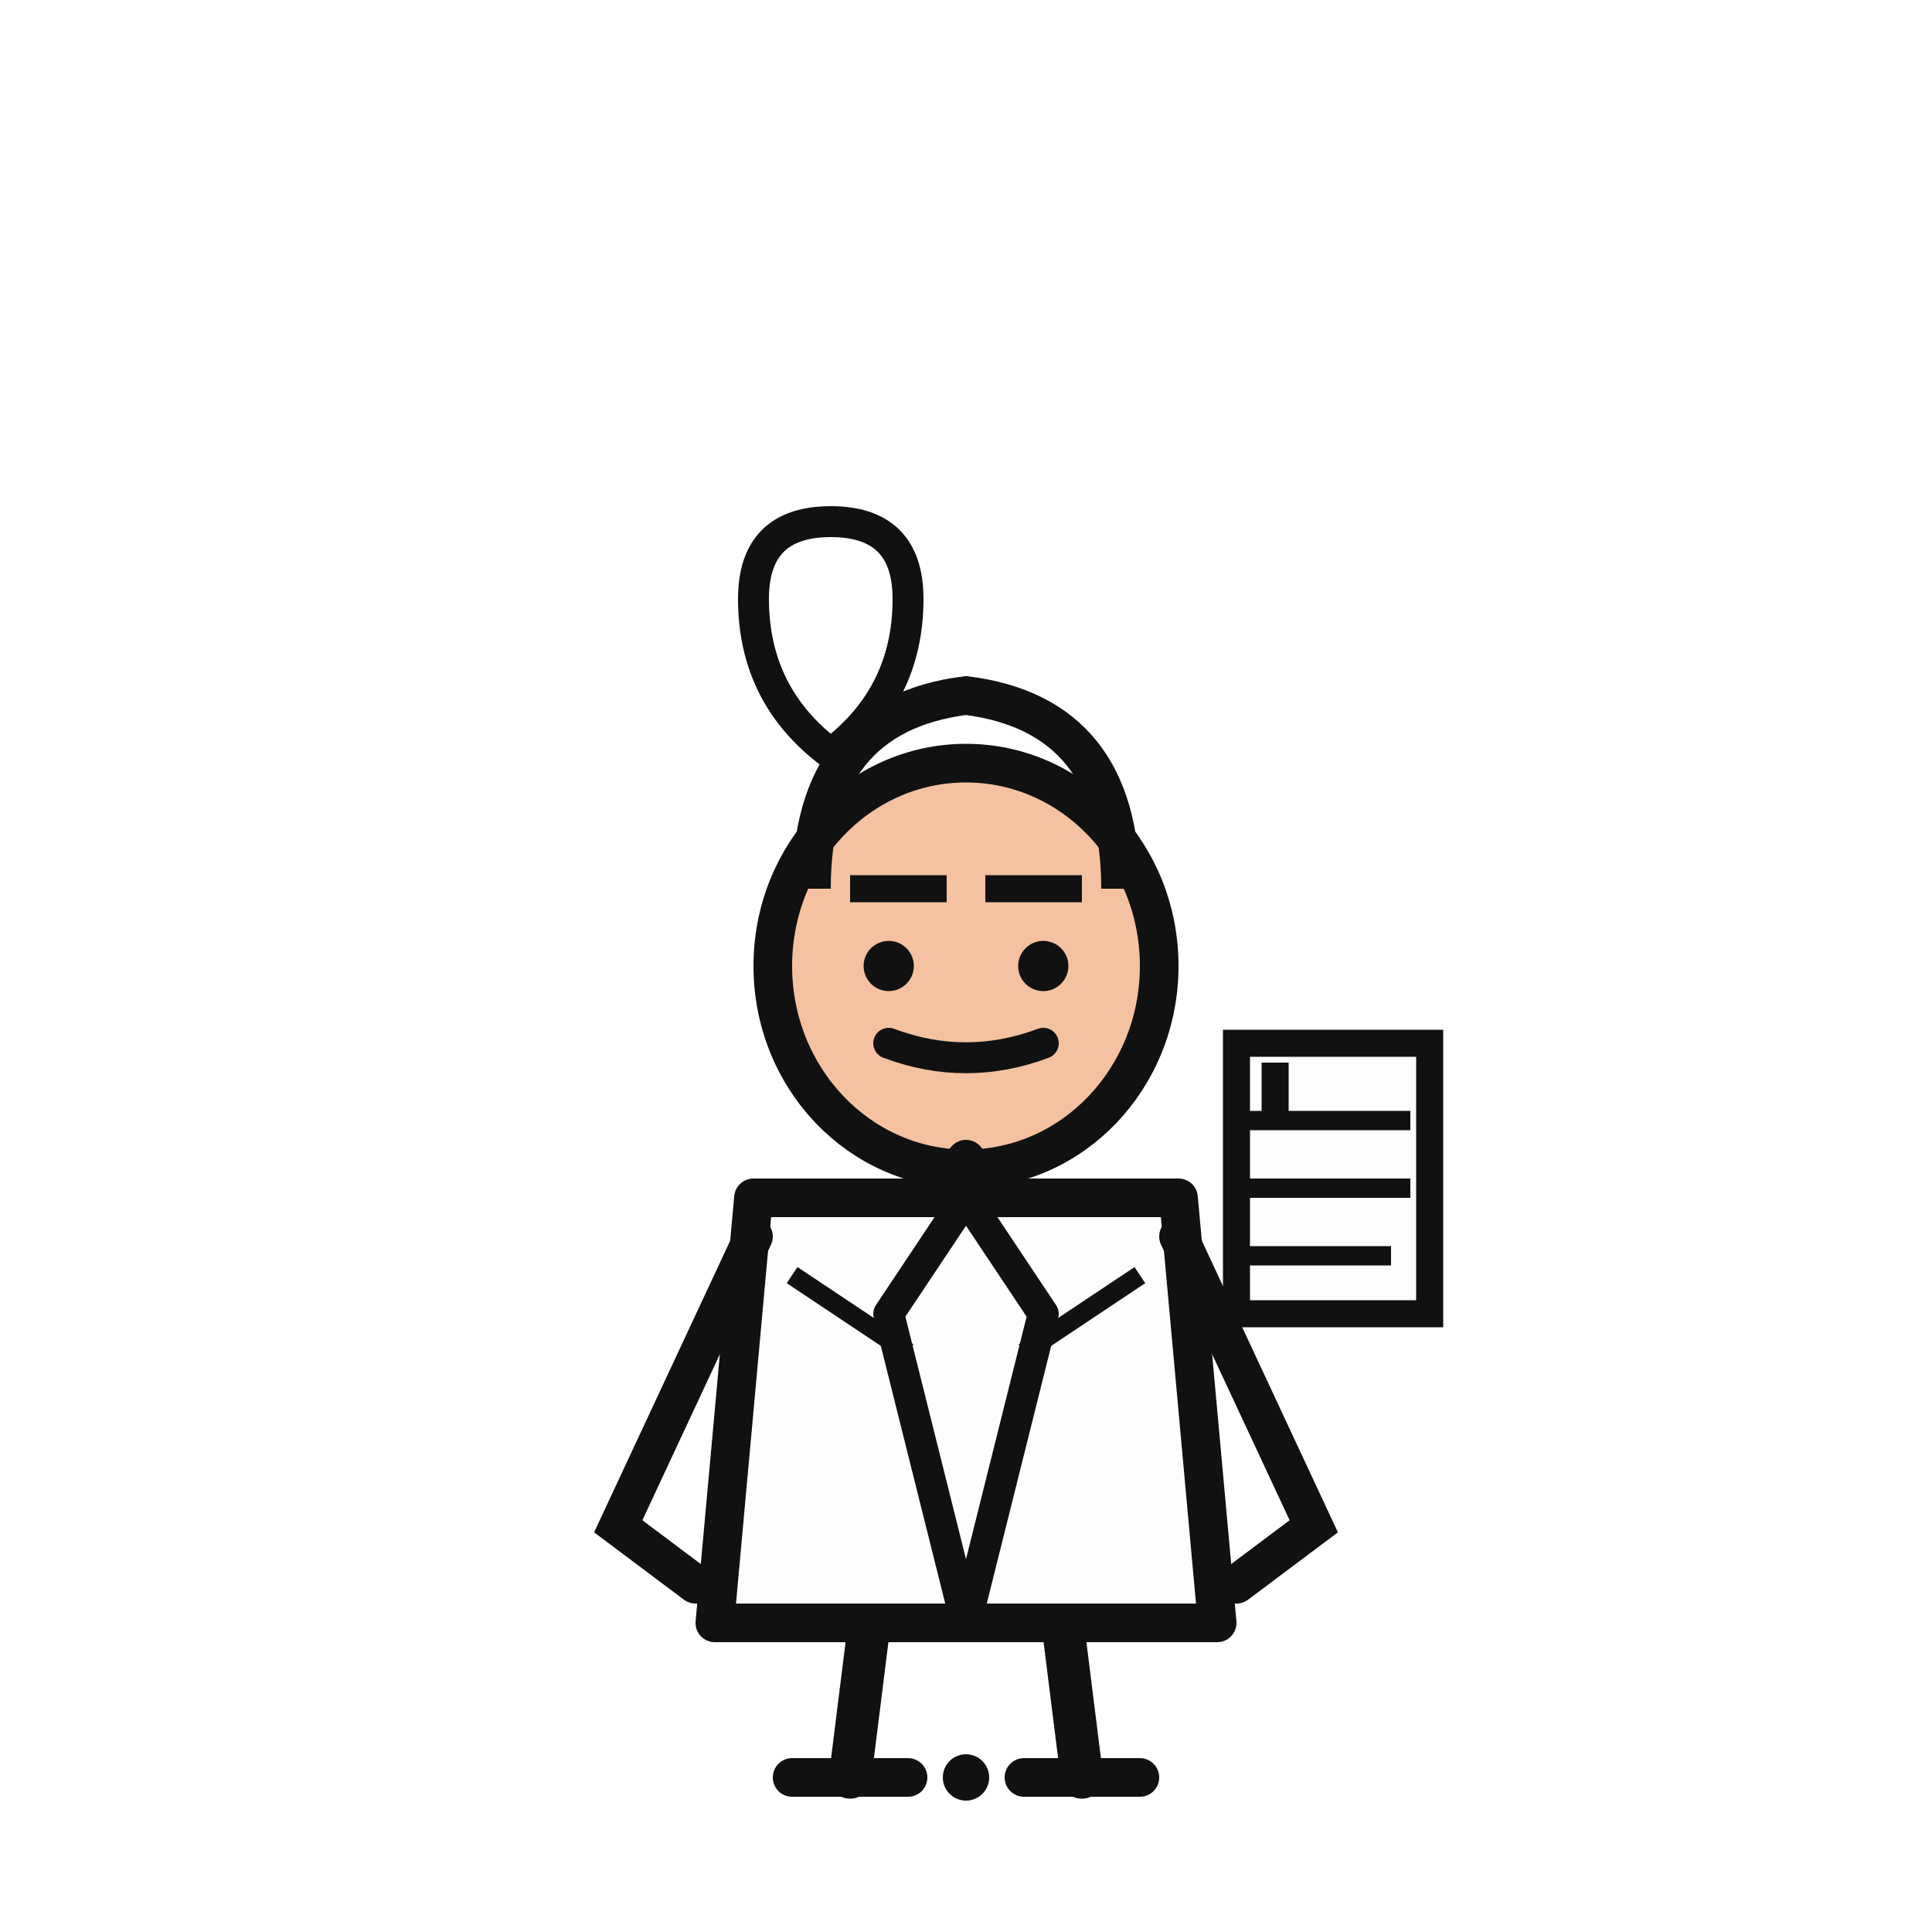
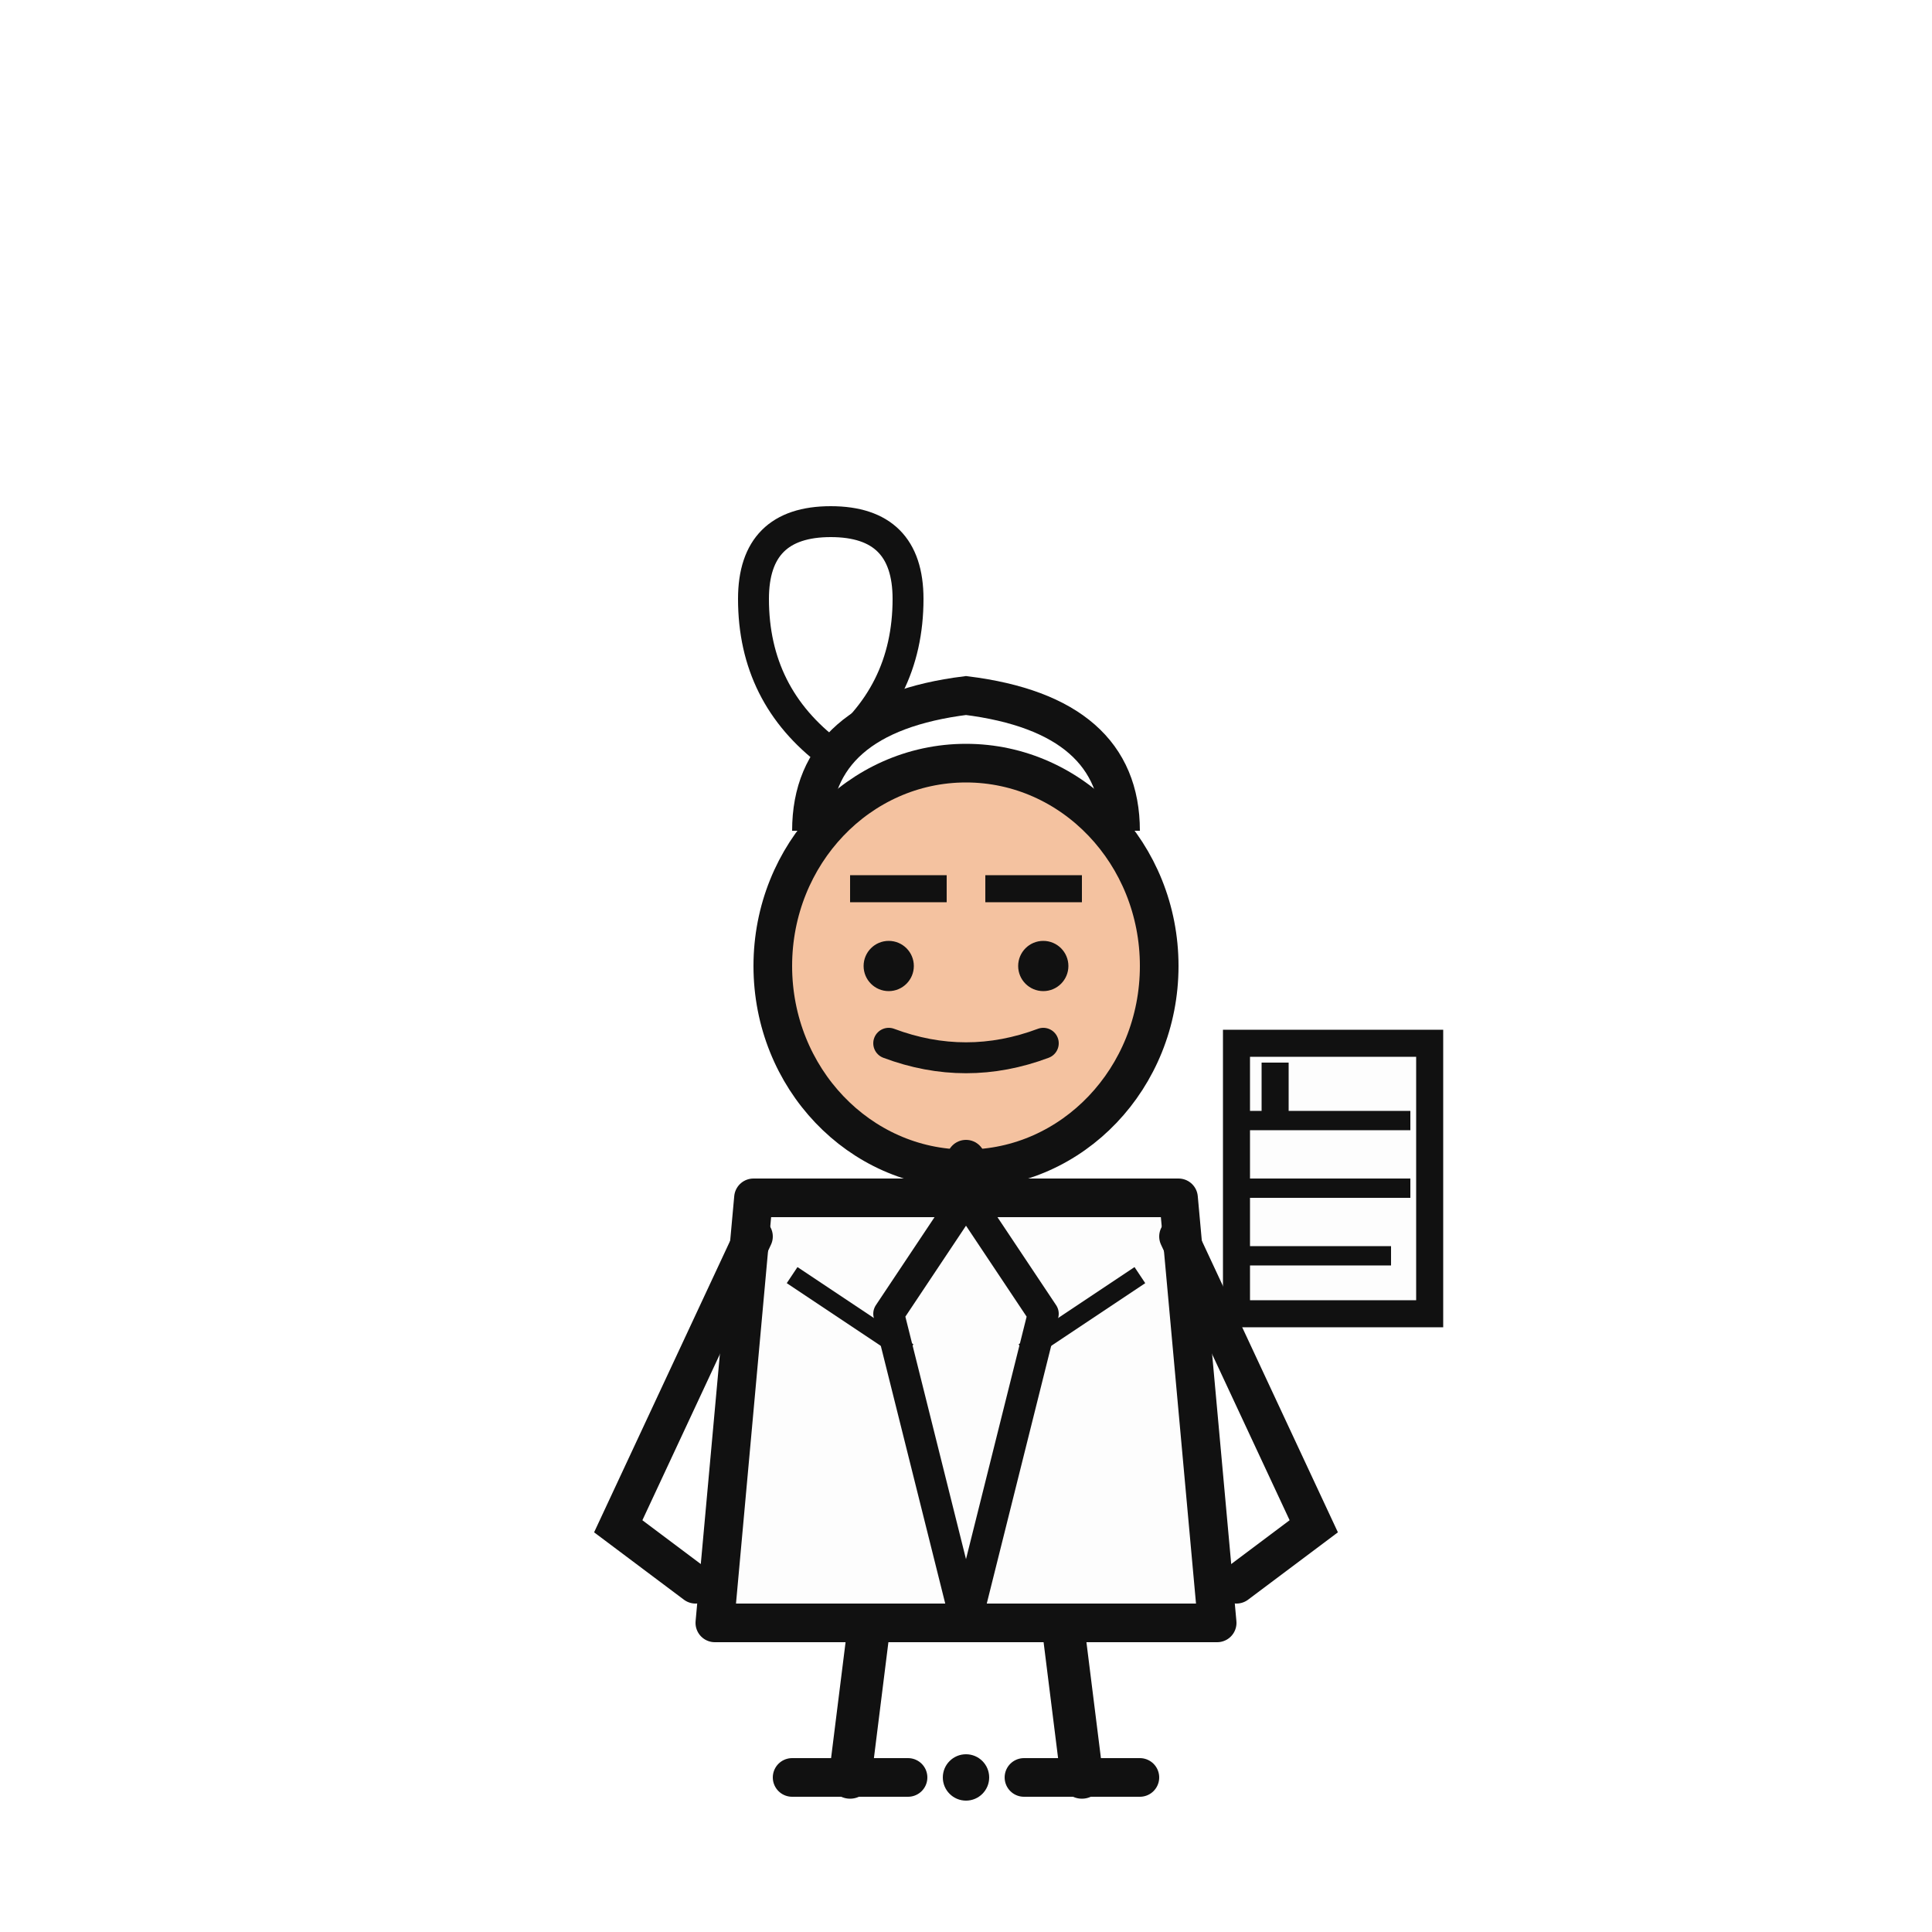
<svg xmlns="http://www.w3.org/2000/svg" viewBox="0 0 100 100" width="100" height="100">
  <path d="M 45 84 L 44 92" fill="none" stroke="#111" stroke-width="2.2" stroke-linecap="round" />
  <path d="M 55 84 L 56 92" fill="none" stroke="#111" stroke-width="2.2" stroke-linecap="round" />
  <path d="M 41 92 L 47 92" fill="none" stroke="#111" stroke-width="2" stroke-linecap="round" />
  <path d="M 53 92 L 59 92" fill="none" stroke="#111" stroke-width="2" stroke-linecap="round" />
  <path d="M 39 62 L 37 84 L 63 84 L 61 62 Z" fill="#fdfdfd" stroke="#111" stroke-width="2" stroke-linejoin="round" />
  <path d="M 50 62 L 46 68 L 50 84 L 54 68 Z" fill="#fdfdfd" stroke="#111" stroke-width="1.6" stroke-linejoin="round" />
  <line x1="41" y1="66" x2="47" y2="70" stroke="#111" stroke-width="1" />
  <line x1="59" y1="66" x2="53" y2="70" stroke="#111" stroke-width="1" />
  <path d="M 39 64 L 32 79 L 36 82" fill="none" stroke="#111" stroke-width="2" stroke-linecap="round" />
  <path d="M 61 64 L 68 79 L 64 82" fill="none" stroke="#111" stroke-width="2" stroke-linecap="round" />
  <line x1="50" y1="62" x2="50" y2="58" stroke="#111" stroke-width="2" />
  <ellipse cx="50" cy="50" rx="10" ry="10.5" fill="#f4c2a0" stroke="#111" stroke-width="2" />
-   <path d="M 42 46 Q 42 37 50 36 Q 58 37 58 46" fill="none" stroke="#111" stroke-width="2" />
+   <path d="M 42 43 Q 42 37 50 36 Q 58 37 58 43" fill="none" stroke="#111" stroke-width="2" />
  <path d="M 43 39 Q 39 36 39 31 Q 39 27 43 27 Q 47 27 47 31 Q 47 36 43 39" fill="none" stroke="#111" stroke-width="1.6" />
  <line x1="44" y1="46" x2="49" y2="46" stroke="#111" stroke-width="1.4" />
  <line x1="51" y1="46" x2="56" y2="46" stroke="#111" stroke-width="1.4" />
  <circle cx="46" cy="50" r="1.3" fill="#111" />
  <circle cx="54" cy="50" r="1.3" fill="#111" />
  <path d="M 46 54 Q 50 55.5 54 54" fill="none" stroke="#111" stroke-width="1.6" stroke-linecap="round" />
  <g transform="translate(66 58)">
    <rect x="-2" y="-4" width="10" height="14" fill="#fdfdfd" stroke="#111" stroke-width="1.4" />
    <line x1="-1.5" y1="0" x2="7" y2="0" stroke="#111" stroke-width="1" />
    <line x1="-1.5" y1="3.5" x2="7" y2="3.5" stroke="#111" stroke-width="1" />
    <line x1="-1.5" y1="7" x2="6" y2="7" stroke="#111" stroke-width="1" />
  </g>
  <line x1="66" y1="55" x2="66" y2="58" stroke="#111" stroke-width="1.4" />
  <g id="anchor-feet" data-x="50" data-y="92" transform="translate(50 92)">
    <circle cx="0" cy="0" r="1.2" fill="#111" />
  </g>
  <g id="anchor-mouth" data-x="50" data-y="60" transform="translate(50 60)">
    <circle cx="0" cy="0" r="1" fill="#111" />
  </g>
</svg>
